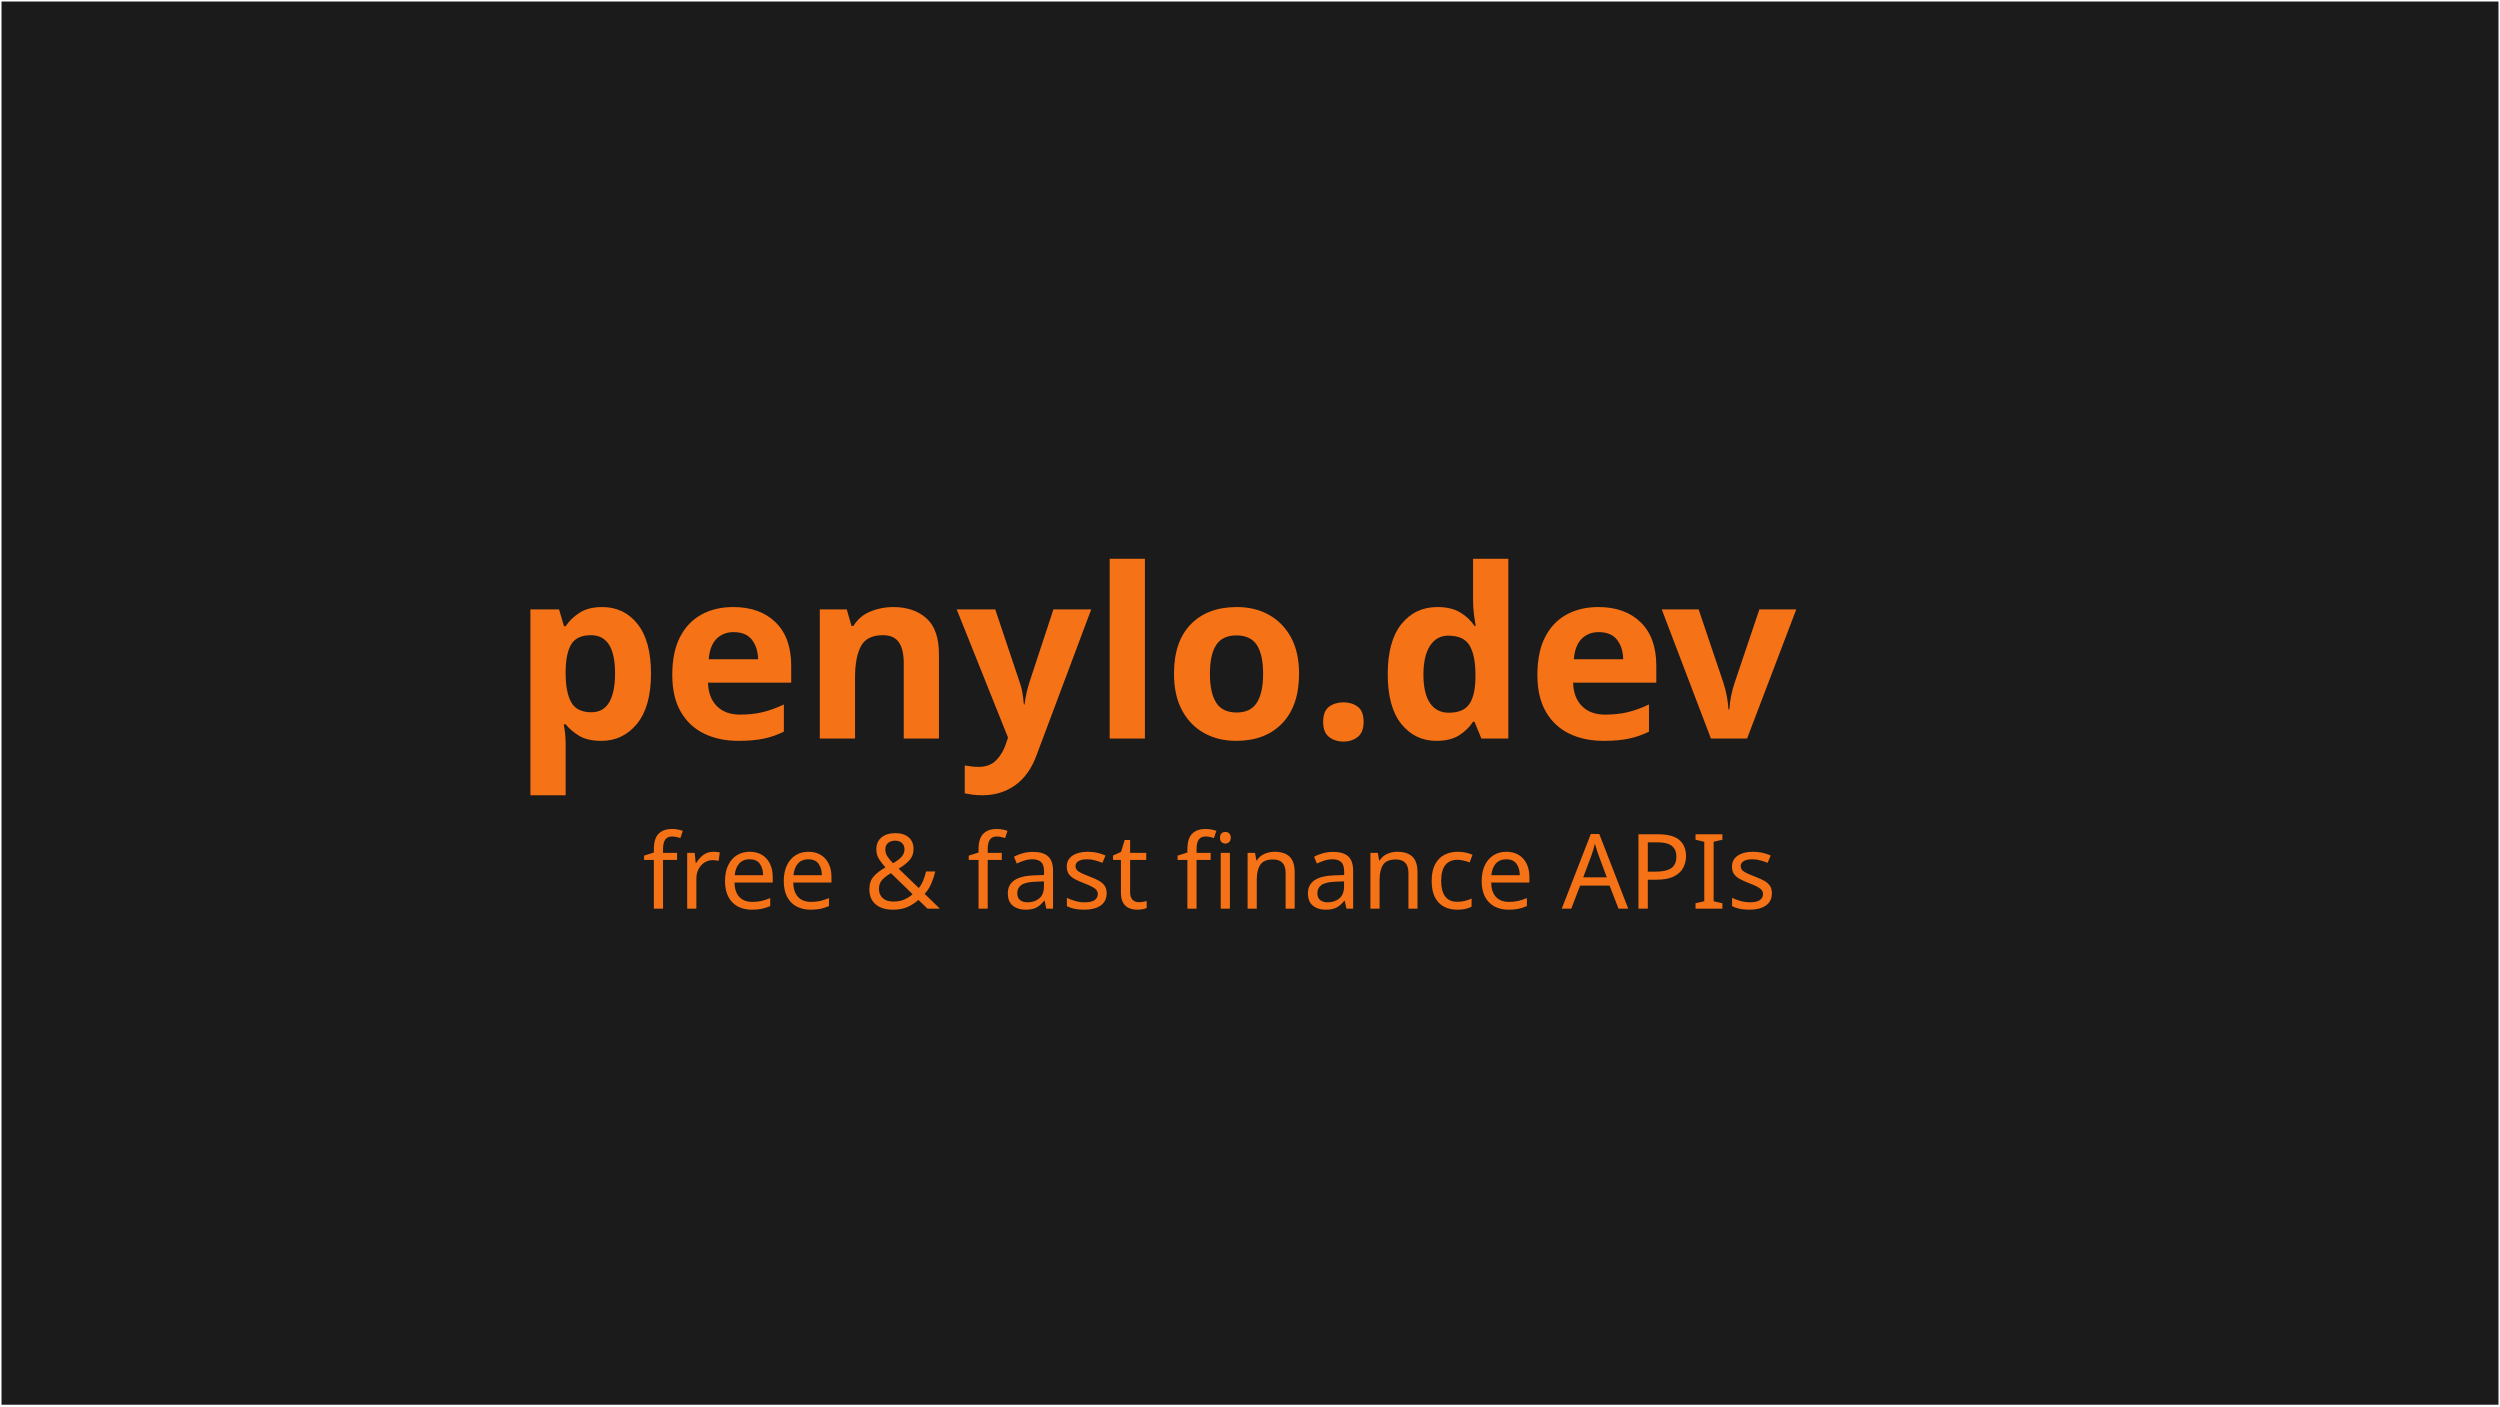
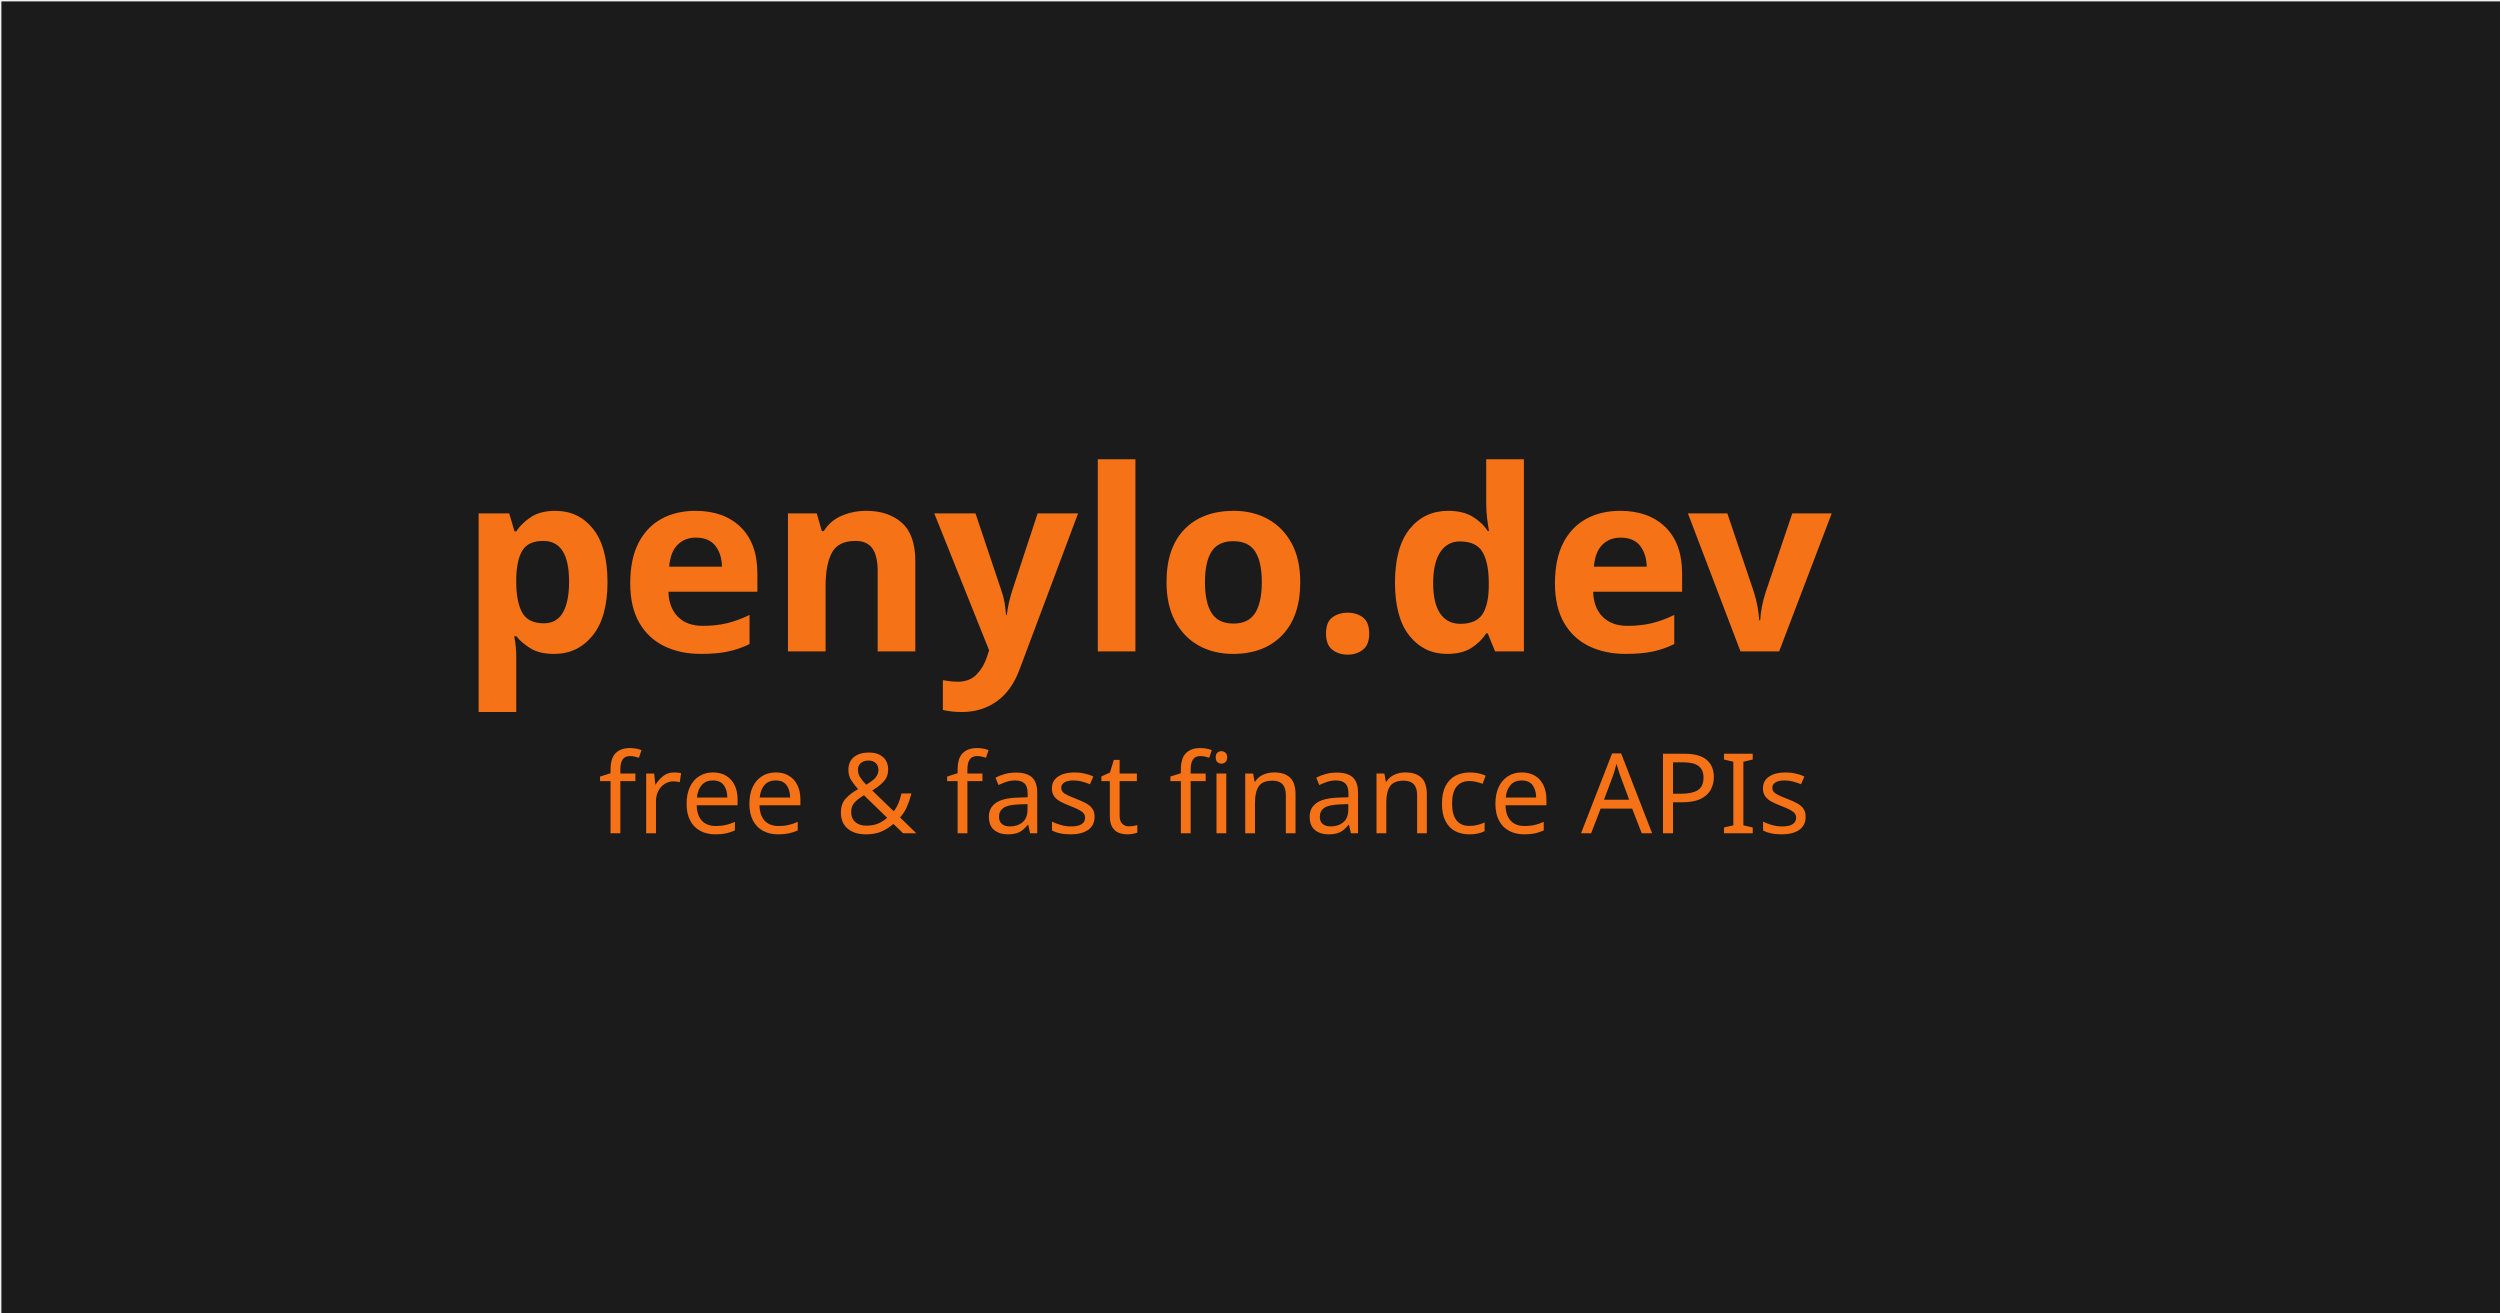
- <svg xmlns="http://www.w3.org/2000/svg" version="1.1" id="svg1" width="1920" height="1080">
+ <svg xmlns="http://www.w3.org/2000/svg" version="1.1" id="svg1" width="1200" height="630">
  <defs id="defs1" />
-   <rect style="fill:#1b1b1b;fill-opacity:1;stroke:#ffffff;stroke-width:2.233" id="rect1" width="1919.902" height="1079.902" x="0.049" y="0.049" />
-   <text xml:space="preserve" style="font-style:normal;font-variant:normal;font-weight:normal;font-stretch:normal;font-size:181.581px;font-family:ibm;-inkscape-font-specification:ibm;fill:#f67216;fill-opacity:1;stroke:none;stroke-width:4.154" x="957.186" y="567.168" id="text1">
-     <tspan id="tspan1" x="957.185" y="567.168" style="font-style:normal;font-variant:normal;font-weight:600;font-stretch:normal;font-size:181.581px;font-family:'IBM Plex Mono';-inkscape-font-specification:'IBM Plex Mono Semi-Bold';text-align:center;text-anchor:middle;fill:#f67216;fill-opacity:1;stroke:none;stroke-width:4.154">penylo.dev</tspan>
+   <rect style="fill:#1b1b1b;fill-opacity:1;stroke:#1b1b1b;stroke-width:1.346;stroke-opacity:1" id="rect1" width="1198.654" height="628.654" x="1.346" y="1.346" />
+   <text xml:space="preserve" style="font-style:normal;font-variant:normal;font-weight:normal;font-stretch:normal;font-size:121.309px;font-family:ibm;-inkscape-font-specification:ibm;fill:#f67216;fill-opacity:1;stroke:none;stroke-width:2.775" x="597.052" y="312.654" id="text1">
+     <tspan id="tspan1" x="597.052" y="312.654" style="font-style:normal;font-variant:normal;font-weight:600;font-stretch:normal;font-size:121.309px;font-family:'IBM Plex Mono';-inkscape-font-specification:'IBM Plex Mono Semi-Bold';text-align:center;text-anchor:middle;fill:#f67216;fill-opacity:1;stroke:none;stroke-width:2.775">penylo.dev</tspan>
  </text>
-   <text xml:space="preserve" style="font-style:normal;font-variant:normal;font-weight:normal;font-stretch:normal;font-size:80px;font-family:ibm;-inkscape-font-specification:ibm;fill:#f67216;fill-opacity:1;stroke:none;stroke-width:4.154" x="960.12" y="697.85" id="text1-8">
-     <tspan id="tspan1-3" x="960.12" y="697.85" style="font-style:normal;font-variant:normal;font-weight:normal;font-stretch:normal;font-size:80px;font-family:'IBM Plex Mono';-inkscape-font-specification:'IBM Plex Mono';text-align:center;text-anchor:middle;fill:#f67216;fill-opacity:1;stroke:none;stroke-width:4.154">free &amp; fast finance APIs</tspan>
+   <text xml:space="preserve" style="font-style:normal;font-variant:normal;font-weight:normal;font-stretch:normal;font-size:53.446px;font-family:ibm;-inkscape-font-specification:ibm;fill:#f67216;fill-opacity:1;stroke:none;stroke-width:2.775" x="599.012" y="399.959" id="text1-8">
+     <tspan id="tspan1-3" x="599.012" y="399.959" style="font-style:normal;font-variant:normal;font-weight:normal;font-stretch:normal;font-size:53.446px;font-family:'IBM Plex Mono';-inkscape-font-specification:'IBM Plex Mono';text-align:center;text-anchor:middle;fill:#f67216;fill-opacity:1;stroke:none;stroke-width:2.775">free &amp; fast finance APIs</tspan>
  </text>
</svg>
